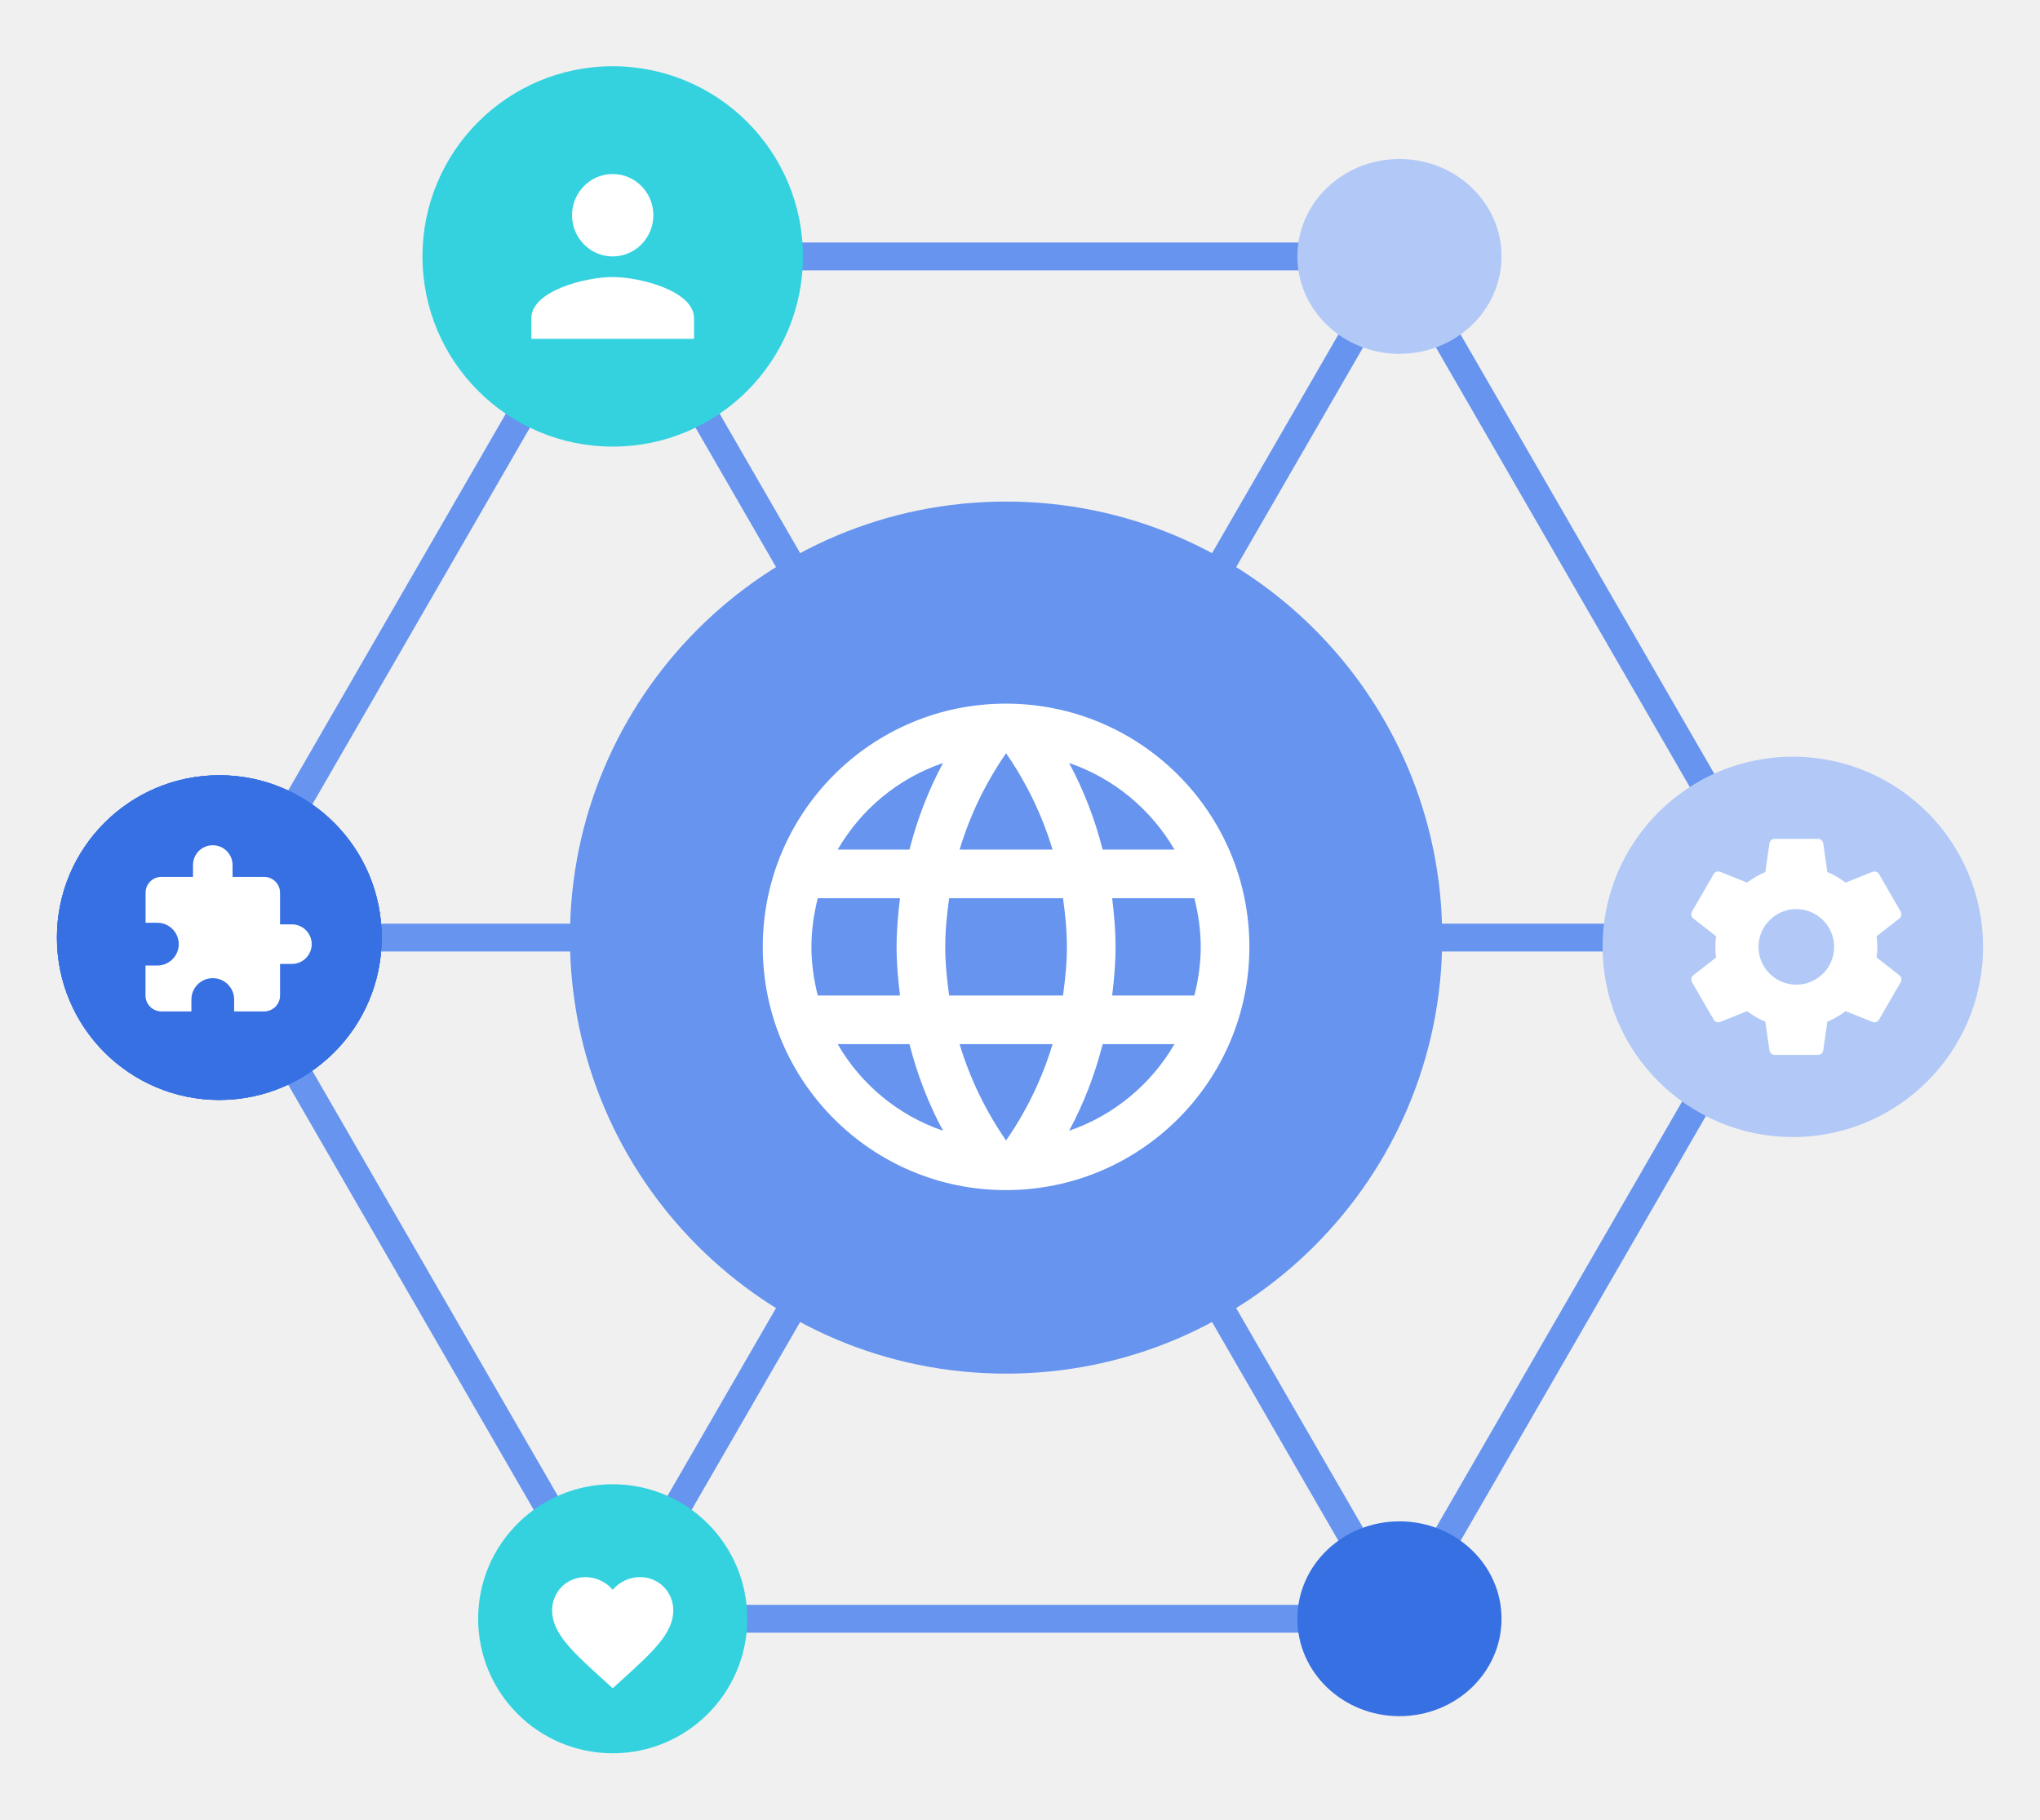
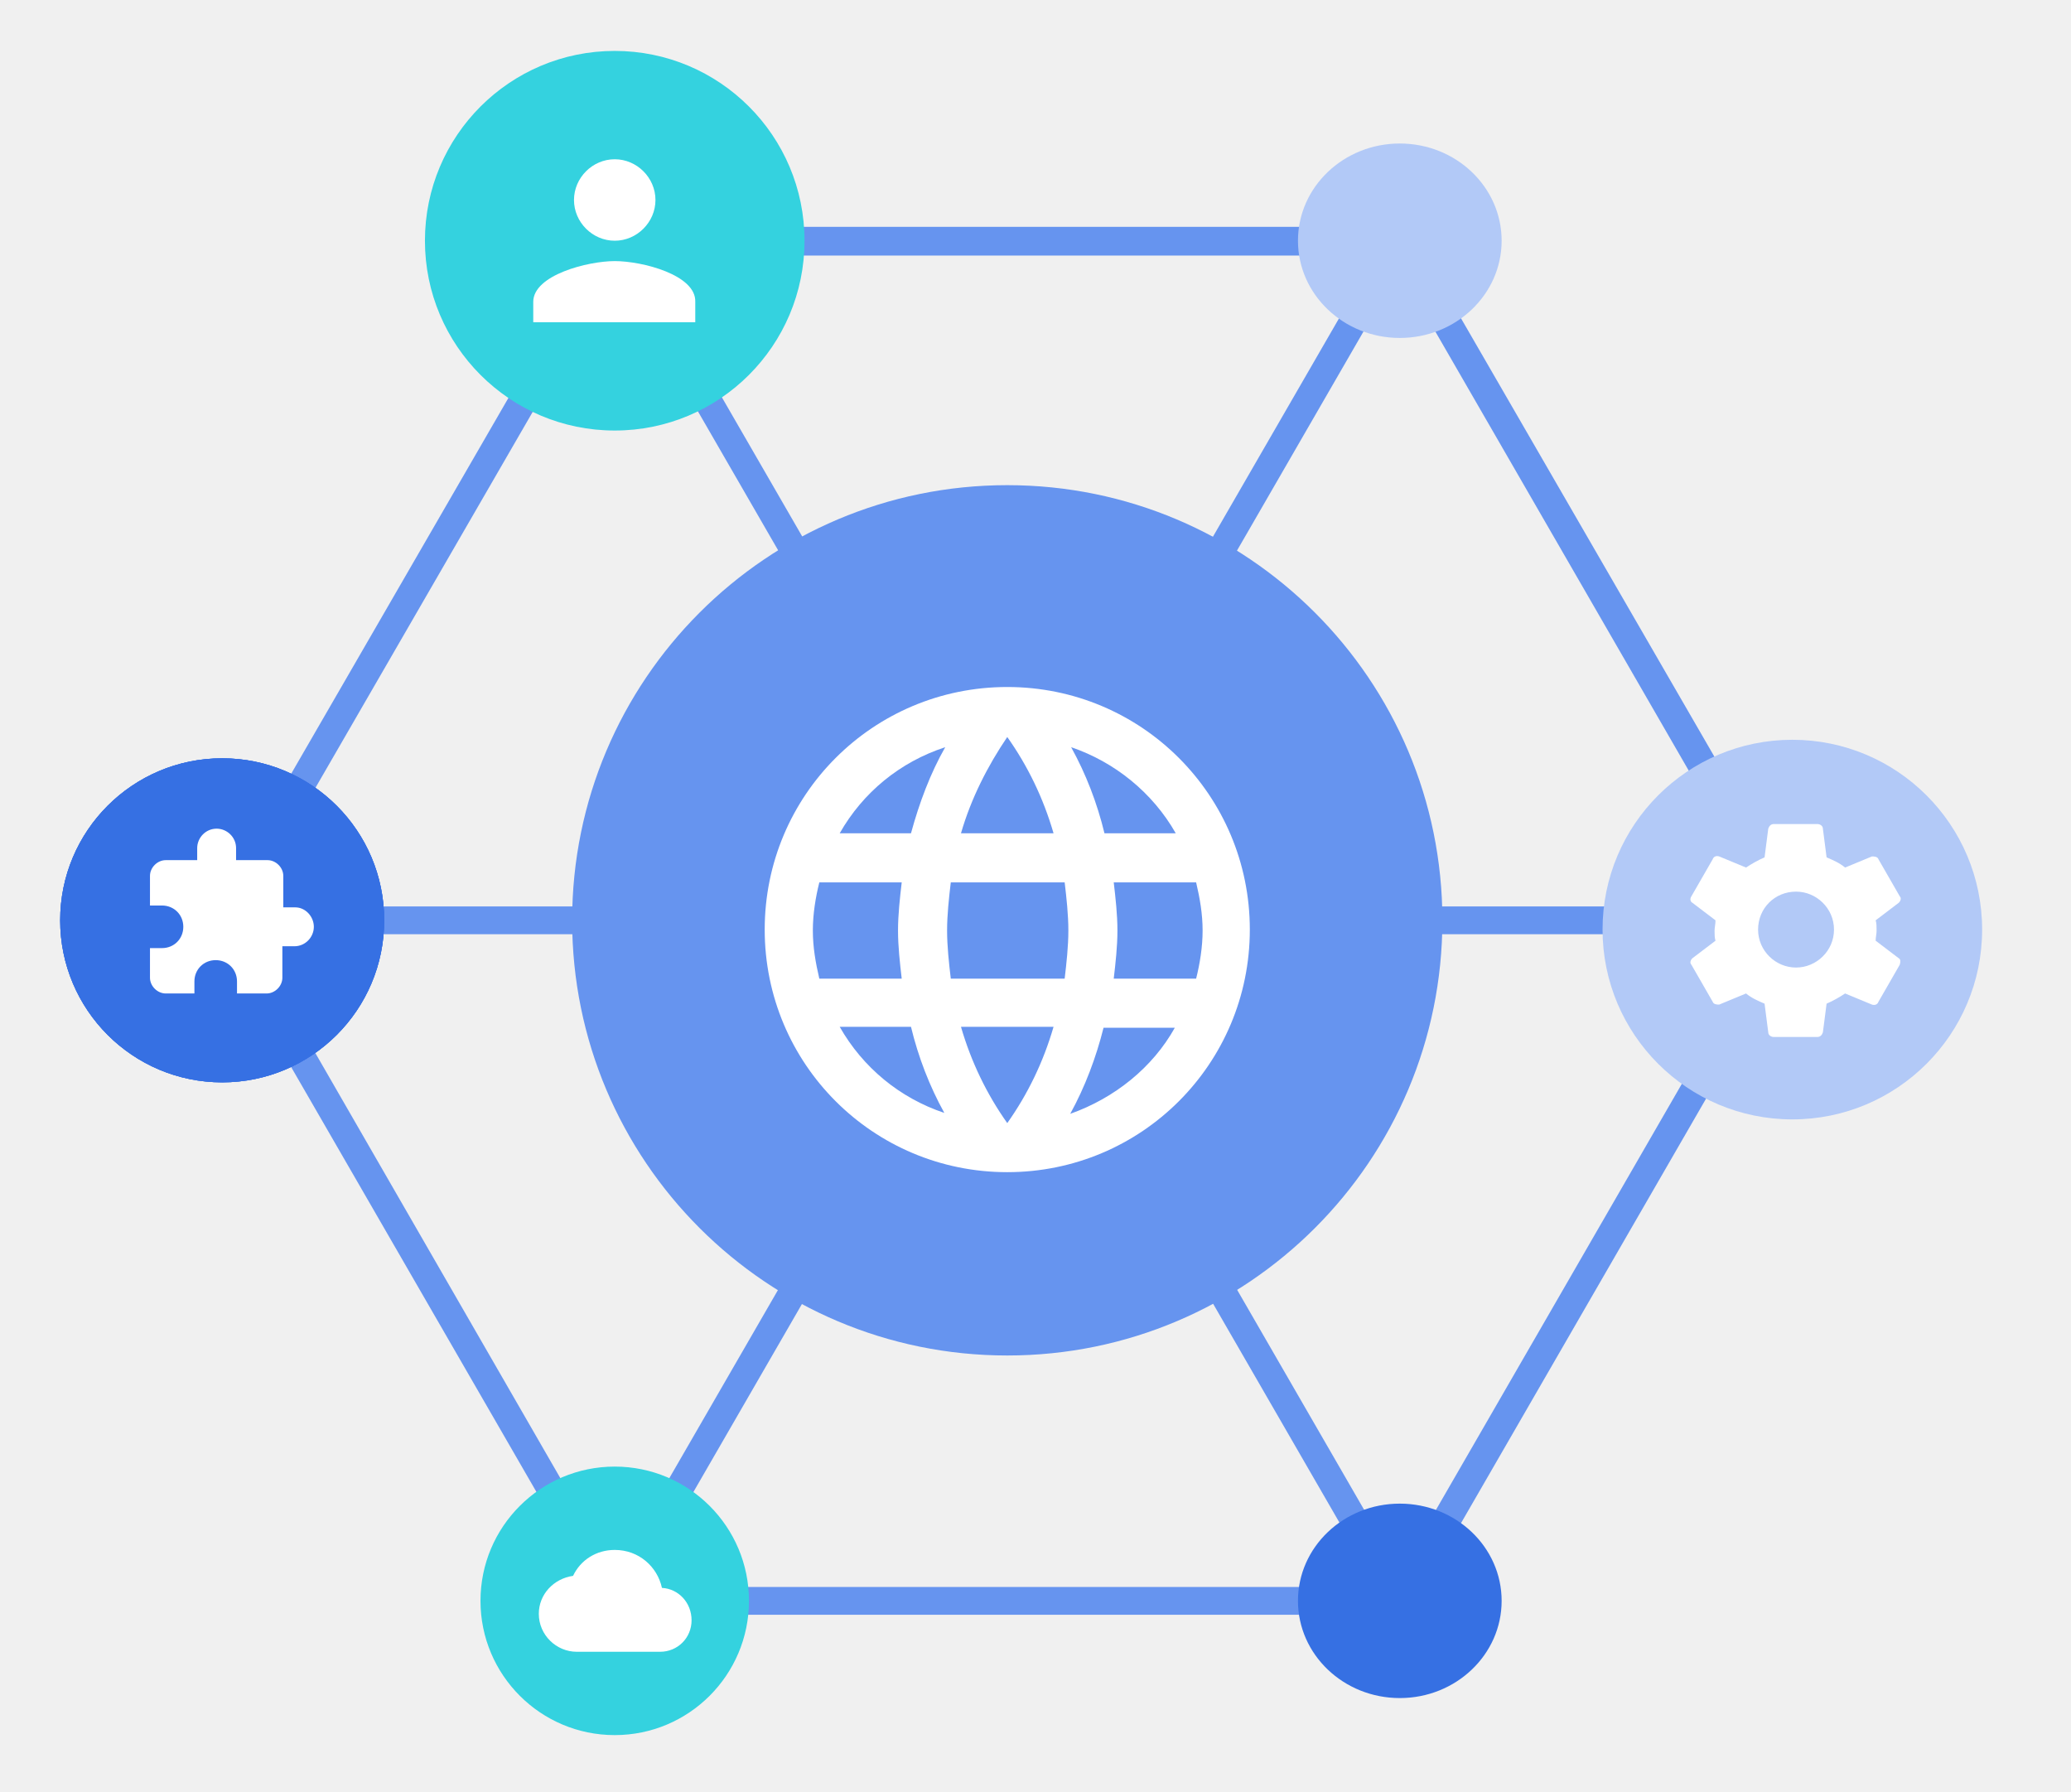
- <svg xmlns="http://www.w3.org/2000/svg" xmlns:xlink="http://www.w3.org/1999/xlink" version="1.1" id="图层_1" x="0px" y="0px" width="219.834px" height="196.128px" viewBox="0 0 219.834 196.128" enable-background="new 0 0 219.834 196.128" xml:space="preserve">
-   <g>
-     <g>
-       <path fill="#6694EF" d="M151.674,175.988H65.159l-43.257-74.923l43.257-74.924h86.515l43.257,74.924L151.674,175.988z     M66.892,172.988h83.05l41.525-71.923l-41.525-71.924h-83.05l-41.525,71.924L66.892,172.988z" />
-     </g>
-     <g>
-       <rect x="23.635" y="99.564" transform="matrix(0.5 0.866 -0.866 0.5 141.7325 -43.3596)" fill="#6694EF" width="169.564" height="3" />
-     </g>
-     <g>
-       <rect x="106.917" y="16.282" transform="matrix(0.866 0.5001 -0.5001 0.866 65.0671 -40.6714)" fill="#6694EF" width="3" height="169.564" />
-     </g>
-     <g>
-       <rect x="23.635" y="99.564" fill="#6694EF" width="169.564" height="3" />
-     </g>
-     <g>
-       <circle fill="#34D2DF" cx="66.026" cy="27.64" r="20.5" />
-     </g>
-     <g>
-       <ellipse fill="#B2C9F7" cx="150.808" cy="27.64" rx="11" ry="10.5" />
-     </g>
-     <g>
-       <ellipse fill="#3670E3" cx="150.808" cy="174.488" rx="11" ry="10.5" />
-     </g>
-     <g>
+ <svg xmlns="http://www.w3.org/2000/svg" xmlns:xlink="http://www.w3.org/1999/xlink" version="1.1" id="图层_1" x="0px" y="0px" viewBox="0 0 223.7 193.5" style="enable-background:new 0 0 223.7 193.5;" xml:space="preserve">
+   <style type="text/css">
+ 	.st0{fill:#6694EF;}
+ 	.st1{fill:#34D2DF;}
+ 	.st2{fill:#B2C9F7;}
+ 	.st3{fill:#3670E3;}
+ 	.st4{clip-path:url(#SVGID_2_);}
+ 	.st5{clip-path:url(#SVGID_4_);}
+ 	.st6{fill-rule:evenodd;clip-rule:evenodd;fill:#FFFFFF;}
+ 	.st7{fill:#FFFFFF;}
+ </style>
+   <g id="XMLID_37_">
+     <path id="XMLID_68_" class="st0" d="M152.1,174.4H65.6L22.3,99.4l43.3-74.9h86.5l43.3,74.9L152.1,174.4z M67.3,171.4h83l41.5-71.9   l-41.5-71.9h-83L25.8,99.4L67.3,171.4z" />
+   </g>
+   <g id="XMLID_36_">
+     <rect id="XMLID_67_" x="24" y="97.9" transform="matrix(0.5 0.866 -0.866 0.5 140.5351 -44.5248)" class="st0" width="169.6" height="3" />
+   </g>
+   <g id="XMLID_35_">
+     <rect id="XMLID_66_" x="107.3" y="14.7" transform="matrix(0.866 0.5001 -0.5001 0.866 64.3122 -41.0936)" class="st0" width="3" height="169.6" />
+   </g>
+   <g id="XMLID_34_">
+     <rect id="XMLID_65_" x="24" y="97.9" class="st0" width="169.6" height="3" />
+   </g>
+   <g id="XMLID_33_">
+     <circle class="st1" cx="66.4" cy="26" r="20.5" />
+   </g>
+   <g id="XMLID_32_">
+     <ellipse class="st2" cx="151.2" cy="26" rx="11" ry="10.5" />
+   </g>
+   <g id="XMLID_31_">
+     <ellipse class="st3" cx="151.2" cy="172.9" rx="11" ry="10.5" />
+   </g>
+   <g id="XMLID_26_">
+     <defs>
+       <circle id="SVGID_1_" cx="24" cy="99.4" r="17.5" />
+     </defs>
+     <use xlink:href="#SVGID_1_" style="overflow:visible;fill-rule:evenodd;clip-rule:evenodd;fill:#3670E3;" />
+     <clipPath id="SVGID_2_">
+       <use xlink:href="#SVGID_1_" style="overflow:visible;" />
+     </clipPath>
+     <g id="XMLID_28_" class="st4">
      <defs>
-         <circle id="SVGID_1_" cx="23.634" cy="101.064" r="17.5" />
+         <rect id="SVGID_3_" x="-233.5" y="-1689.1" width="1440" height="4958" />
      </defs>
-       <use xlink:href="#SVGID_1_" overflow="visible" fill-rule="evenodd" clip-rule="evenodd" fill="#3670E3" />
-       <clipPath id="SVGID_2_">
-         <use xlink:href="#SVGID_1_" overflow="visible" />
+       <use xlink:href="#SVGID_3_" style="overflow:visible;fill:#3670E3;" />
+       <clipPath id="SVGID_4_">
+         <use xlink:href="#SVGID_3_" style="overflow:visible;" />
      </clipPath>
-       <g clip-path="url(#SVGID_2_)">
-         <defs>
-           <rect id="SVGID_3_" x="-233.866" y="-1687.436" width="1440" height="4958" />
-         </defs>
-         <use xlink:href="#SVGID_3_" overflow="visible" fill="#3670E3" />
-         <clipPath id="SVGID_4_">
-           <use xlink:href="#SVGID_3_" overflow="visible" />
-         </clipPath>
-         <g clip-path="url(#SVGID_4_)">
-           <rect x="1.134" y="78.564" fill="#3670E3" width="45" height="45" />
-         </g>
+       <g id="XMLID_30_" class="st5">
+         <rect x="1.5" y="76.9" class="st3" width="45" height="45" />
      </g>
    </g>
-     <g>
-       <circle fill="#34D2DF" cx="66.026" cy="174.488" r="14.5" />
-     </g>
-     <g>
-       <path fill-rule="evenodd" clip-rule="evenodd" fill="#FFFFFF" d="M66.026,181.978l-0.947-0.862    c-3.362-3.049-5.582-5.06-5.582-7.528c0-2.011,1.58-3.591,3.591-3.591c1.136,0,2.226,0.529,2.938,1.365    c0.712-0.836,1.802-1.365,2.938-1.365c2.011,0,3.591,1.58,3.591,3.591c0,2.468-2.22,4.479-5.582,7.534L66.026,181.978" />
-     </g>
-     <g>
-       <path fill-rule="evenodd" clip-rule="evenodd" fill="#FFFFFF" d="M31.457,99.638h-1.279v-3.411c0-0.938-0.768-1.706-1.706-1.706    h-3.411v-1.279c0-1.177-0.955-2.132-2.132-2.132s-2.132,0.955-2.132,2.132v1.279h-3.411c-0.938,0-1.697,0.768-1.697,1.706v3.24    h1.271c1.27,0,2.302,1.032,2.302,2.303c0,1.271-1.032,2.302-2.302,2.302H15.68v3.241c0,0.939,0.767,1.706,1.706,1.706h3.24v-1.279    c0-1.271,1.032-2.303,2.303-2.303s2.303,1.032,2.303,2.303v1.279h3.241c0.938,0,1.706-0.767,1.706-1.706v-3.411h1.279    c1.177,0,2.132-0.955,2.132-2.132C33.589,100.593,32.634,99.638,31.457,99.638" />
-     </g>
-     <g>
-       <circle fill="#6694EF" cx="108.417" cy="101.064" r="47" />
-     </g>
-     <g>
-       <path fill-rule="evenodd" clip-rule="evenodd" fill="#FFFFFF" d="M119.848,107.308c0.21-1.73,0.367-3.461,0.367-5.244    s-0.157-3.513-0.367-5.244h8.862c0.419,1.678,0.682,3.435,0.682,5.244s-0.262,3.566-0.682,5.244H119.848z M115.208,121.886    c1.573-2.91,2.779-6.057,3.618-9.334h7.735C124.043,116.878,120.032,120.234,115.208,121.886z M114.552,107.308h-12.27    c-0.236-1.73-0.42-3.461-0.42-5.244s0.184-3.54,0.42-5.244h12.27c0.236,1.704,0.42,3.461,0.42,5.244    S114.788,105.577,114.552,107.308z M108.417,122.934c-2.176-3.146-3.88-6.633-5.008-10.383h10.016    C112.297,116.301,110.593,119.788,108.417,122.934z M98.008,91.577h-7.735c2.517-4.352,6.529-7.682,11.353-9.334    C100.053,85.153,98.847,88.299,98.008,91.577z M90.273,112.552h7.735c0.839,3.277,2.045,6.424,3.618,9.334    C96.802,120.234,92.79,116.904,90.273,112.552z M88.123,107.308c-0.42-1.678-0.682-3.435-0.682-5.244s0.262-3.566,0.682-5.244    h8.862c-0.21,1.73-0.367,3.461-0.367,5.244s0.157,3.513,0.367,5.244H88.123z M108.417,81.194c2.176,3.146,3.88,6.633,5.008,10.383    h-10.016C104.536,87.827,106.241,84.34,108.417,81.194z M126.56,91.577h-7.735c-0.839-3.277-2.045-6.424-3.618-9.334    C120.032,83.894,124.043,87.25,126.56,91.577z M108.391,75.845c-14.473,0-26.193,11.746-26.193,26.219s11.72,26.219,26.193,26.219    c14.499,0,26.245-11.746,26.245-26.219S122.89,75.845,108.391,75.845z" />
-     </g>
-     <g>
-       <circle fill="#B2C9F7" cx="193.199" cy="102.064" r="20.5" />
-     </g>
-     <g>
-       <path fill-rule="evenodd" clip-rule="evenodd" fill="#FFFFFF" d="M66.026,27.64c2.42,0,4.382-1.988,4.382-4.441    s-1.962-4.441-4.382-4.441c-2.42,0-4.382,1.988-4.382,4.441S63.605,27.64,66.026,27.64z M66.026,29.861    c-2.925,0-8.764,1.488-8.764,4.441v2.221H74.79v-2.221C74.79,31.349,68.951,29.861,66.026,29.861z" />
-     </g>
-     <g>
-       <path fill-rule="evenodd" clip-rule="evenodd" fill="#FFFFFF" d="M193.575,106.138c-2.246,0-4.074-1.827-4.074-4.074    s1.827-4.074,4.074-4.074c2.246,0,4.074,1.827,4.074,4.074S195.822,106.138,193.575,106.138z M202.223,103.205    c0.047-0.372,0.081-0.745,0.081-1.141s-0.035-0.768-0.081-1.141l2.456-1.92c0.221-0.175,0.279-0.489,0.14-0.745l-2.328-4.027    c-0.14-0.256-0.454-0.349-0.71-0.256l-2.897,1.164c-0.605-0.466-1.257-0.85-1.967-1.141l-0.442-3.084    c-0.035-0.279-0.279-0.489-0.57-0.489h-4.656c-0.291,0-0.535,0.21-0.57,0.489l-0.442,3.084c-0.71,0.291-1.362,0.687-1.967,1.141    l-2.898-1.164c-0.268-0.105-0.57,0-0.71,0.256l-2.328,4.027c-0.151,0.256-0.081,0.57,0.14,0.745l2.456,1.92    c-0.047,0.372-0.081,0.757-0.081,1.141c0,0.384,0.035,0.768,0.081,1.141l-2.456,1.92c-0.221,0.175-0.279,0.489-0.14,0.745    l2.328,4.027c0.14,0.256,0.454,0.349,0.71,0.256l2.898-1.164c0.605,0.466,1.257,0.85,1.967,1.141l0.442,3.084    c0.035,0.279,0.279,0.489,0.57,0.489h4.656c0.291,0,0.535-0.21,0.57-0.489l0.442-3.084c0.71-0.291,1.362-0.687,1.967-1.141    l2.897,1.164c0.268,0.105,0.57,0,0.71-0.256l2.328-4.027c0.14-0.256,0.081-0.57-0.14-0.745L202.223,103.205z" />
+   </g>
+   <g id="XMLID_25_">
+     <circle class="st1" cx="66.4" cy="172.9" r="14.5" />
+   </g>
+   <g id="XMLID_24_">
+     <path class="st6" d="M31.9,98h-1.3v-3.4c0-0.9-0.8-1.7-1.7-1.7h-3.4v-1.3c0-1.2-1-2.1-2.1-2.1c-1.2,0-2.1,1-2.1,2.1v1.3h-3.4   c-0.9,0-1.7,0.8-1.7,1.7v3.2h1.3c1.3,0,2.3,1,2.3,2.3c0,1.3-1,2.3-2.3,2.3h-1.3v3.2c0,0.9,0.8,1.7,1.7,1.7H21v-1.3   c0-1.3,1-2.3,2.3-2.3c1.3,0,2.3,1,2.3,2.3v1.3h3.2c0.9,0,1.7-0.8,1.7-1.7v-3.4h1.3c1.2,0,2.1-1,2.1-2.1S33,98,31.9,98" />
+   </g>
+   <g id="XMLID_23_">
+     <circle class="st0" cx="108.8" cy="99.4" r="47" />
+   </g>
+   <g id="XMLID_12_">
+     <path class="st6" d="M120.3,105.7c0.2-1.7,0.4-3.5,0.4-5.2s-0.2-3.5-0.4-5.2h8.9c0.4,1.7,0.7,3.4,0.7,5.2c0,1.8-0.3,3.6-0.7,5.2   H120.3z M115.6,120.3c1.6-2.9,2.8-6.1,3.6-9.3h7.7C124.5,115.3,120.4,118.6,115.6,120.3z M115,105.7h-12.3   c-0.2-1.7-0.4-3.5-0.4-5.2s0.2-3.5,0.4-5.2H115c0.2,1.7,0.4,3.5,0.4,5.2S115.2,104,115,105.7z M108.8,121.3   c-2.2-3.1-3.9-6.6-5-10.4h10C112.7,114.7,111,118.2,108.8,121.3z M98.4,90h-7.7c2.5-4.4,6.5-7.7,11.4-9.3   C100.5,83.5,99.3,86.7,98.4,90z M90.7,110.9h7.7c0.8,3.3,2,6.4,3.6,9.3C97.2,118.6,93.2,115.3,90.7,110.9z M88.5,105.7   c-0.4-1.7-0.7-3.4-0.7-5.2c0-1.8,0.3-3.6,0.7-5.2h8.9c-0.2,1.7-0.4,3.5-0.4,5.2s0.2,3.5,0.4,5.2H88.5z M108.8,79.6   c2.2,3.1,3.9,6.6,5,10.4h-10C104.9,86.2,106.7,82.7,108.8,79.6z M127,90h-7.7c-0.8-3.3-2-6.4-3.6-9.3C120.4,82.3,124.5,85.6,127,90   z M108.8,74.2c-14.5,0-26.2,11.7-26.2,26.2s11.7,26.2,26.2,26.2c14.5,0,26.2-11.7,26.2-26.2S123.3,74.2,108.8,74.2z" />
+   </g>
+   <g id="XMLID_11_">
+     <circle class="st2" cx="193.6" cy="100.4" r="20.5" />
+   </g>
+   <g id="XMLID_8_">
+     <path class="st6" d="M66.4,26c2.4,0,4.4-2,4.4-4.4s-2-4.4-4.4-4.4s-4.4,2-4.4,4.4S64,26,66.4,26z M66.4,28.2   c-2.9,0-8.8,1.5-8.8,4.4v2.2h17.5v-2.2C75.2,29.7,69.4,28.2,66.4,28.2z" />
+   </g>
+   <g id="XMLID_5_">
+     <path class="st6" d="M194,104.5c-2.2,0-4.1-1.8-4.1-4.1s1.8-4.1,4.1-4.1c2.2,0,4.1,1.8,4.1,4.1S196.2,104.5,194,104.5z    M202.6,101.6c0-0.4,0.1-0.7,0.1-1.1s0-0.8-0.1-1.1l2.5-1.9c0.2-0.2,0.3-0.5,0.1-0.7l-2.3-4c-0.1-0.3-0.5-0.3-0.7-0.3l-2.9,1.2   c-0.6-0.5-1.3-0.8-2-1.1l-0.4-3.1c0-0.3-0.3-0.5-0.6-0.5h-4.7c-0.3,0-0.5,0.2-0.6,0.5l-0.4,3.1c-0.7,0.3-1.4,0.7-2,1.1l-2.9-1.2   c-0.3-0.1-0.6,0-0.7,0.3l-2.3,4c-0.2,0.3-0.1,0.6,0.1,0.7l2.5,1.9c0,0.4-0.1,0.8-0.1,1.1c0,0.4,0,0.8,0.1,1.1l-2.5,1.9   c-0.2,0.2-0.3,0.5-0.1,0.7l2.3,4c0.1,0.3,0.5,0.3,0.7,0.3l2.9-1.2c0.6,0.5,1.3,0.8,2,1.1l0.4,3.1c0,0.3,0.3,0.5,0.6,0.5h4.7   c0.3,0,0.5-0.2,0.6-0.5l0.4-3.1c0.7-0.3,1.4-0.7,2-1.1l2.9,1.2c0.3,0.1,0.6,0,0.7-0.3l2.3-4c0.1-0.3,0.1-0.6-0.1-0.7L202.6,101.6z" />
+   </g>
+   <g id="XMLID_2_">
+     <g id="cloud-download">
+       <g id="XMLID_3_">
+         <path id="XMLID_63_" class="st7" d="M71.5,171.5c-0.5-2.3-2.5-4.1-5.1-4.1c-2,0-3.7,1.1-4.5,2.8c-2.1,0.3-3.7,2-3.7,4.1     c0,2.3,1.9,4.1,4.1,4.1h9c1.9,0,3.4-1.5,3.4-3.4C74.7,173.1,73.3,171.6,71.5,171.5z" />
+       </g>
    </g>
  </g>
-   <g>
- </g>
-   <g>
- </g>
-   <g>
- </g>
-   <g>
- </g>
-   <g>
- </g>
-   <g>
- </g>
</svg>
